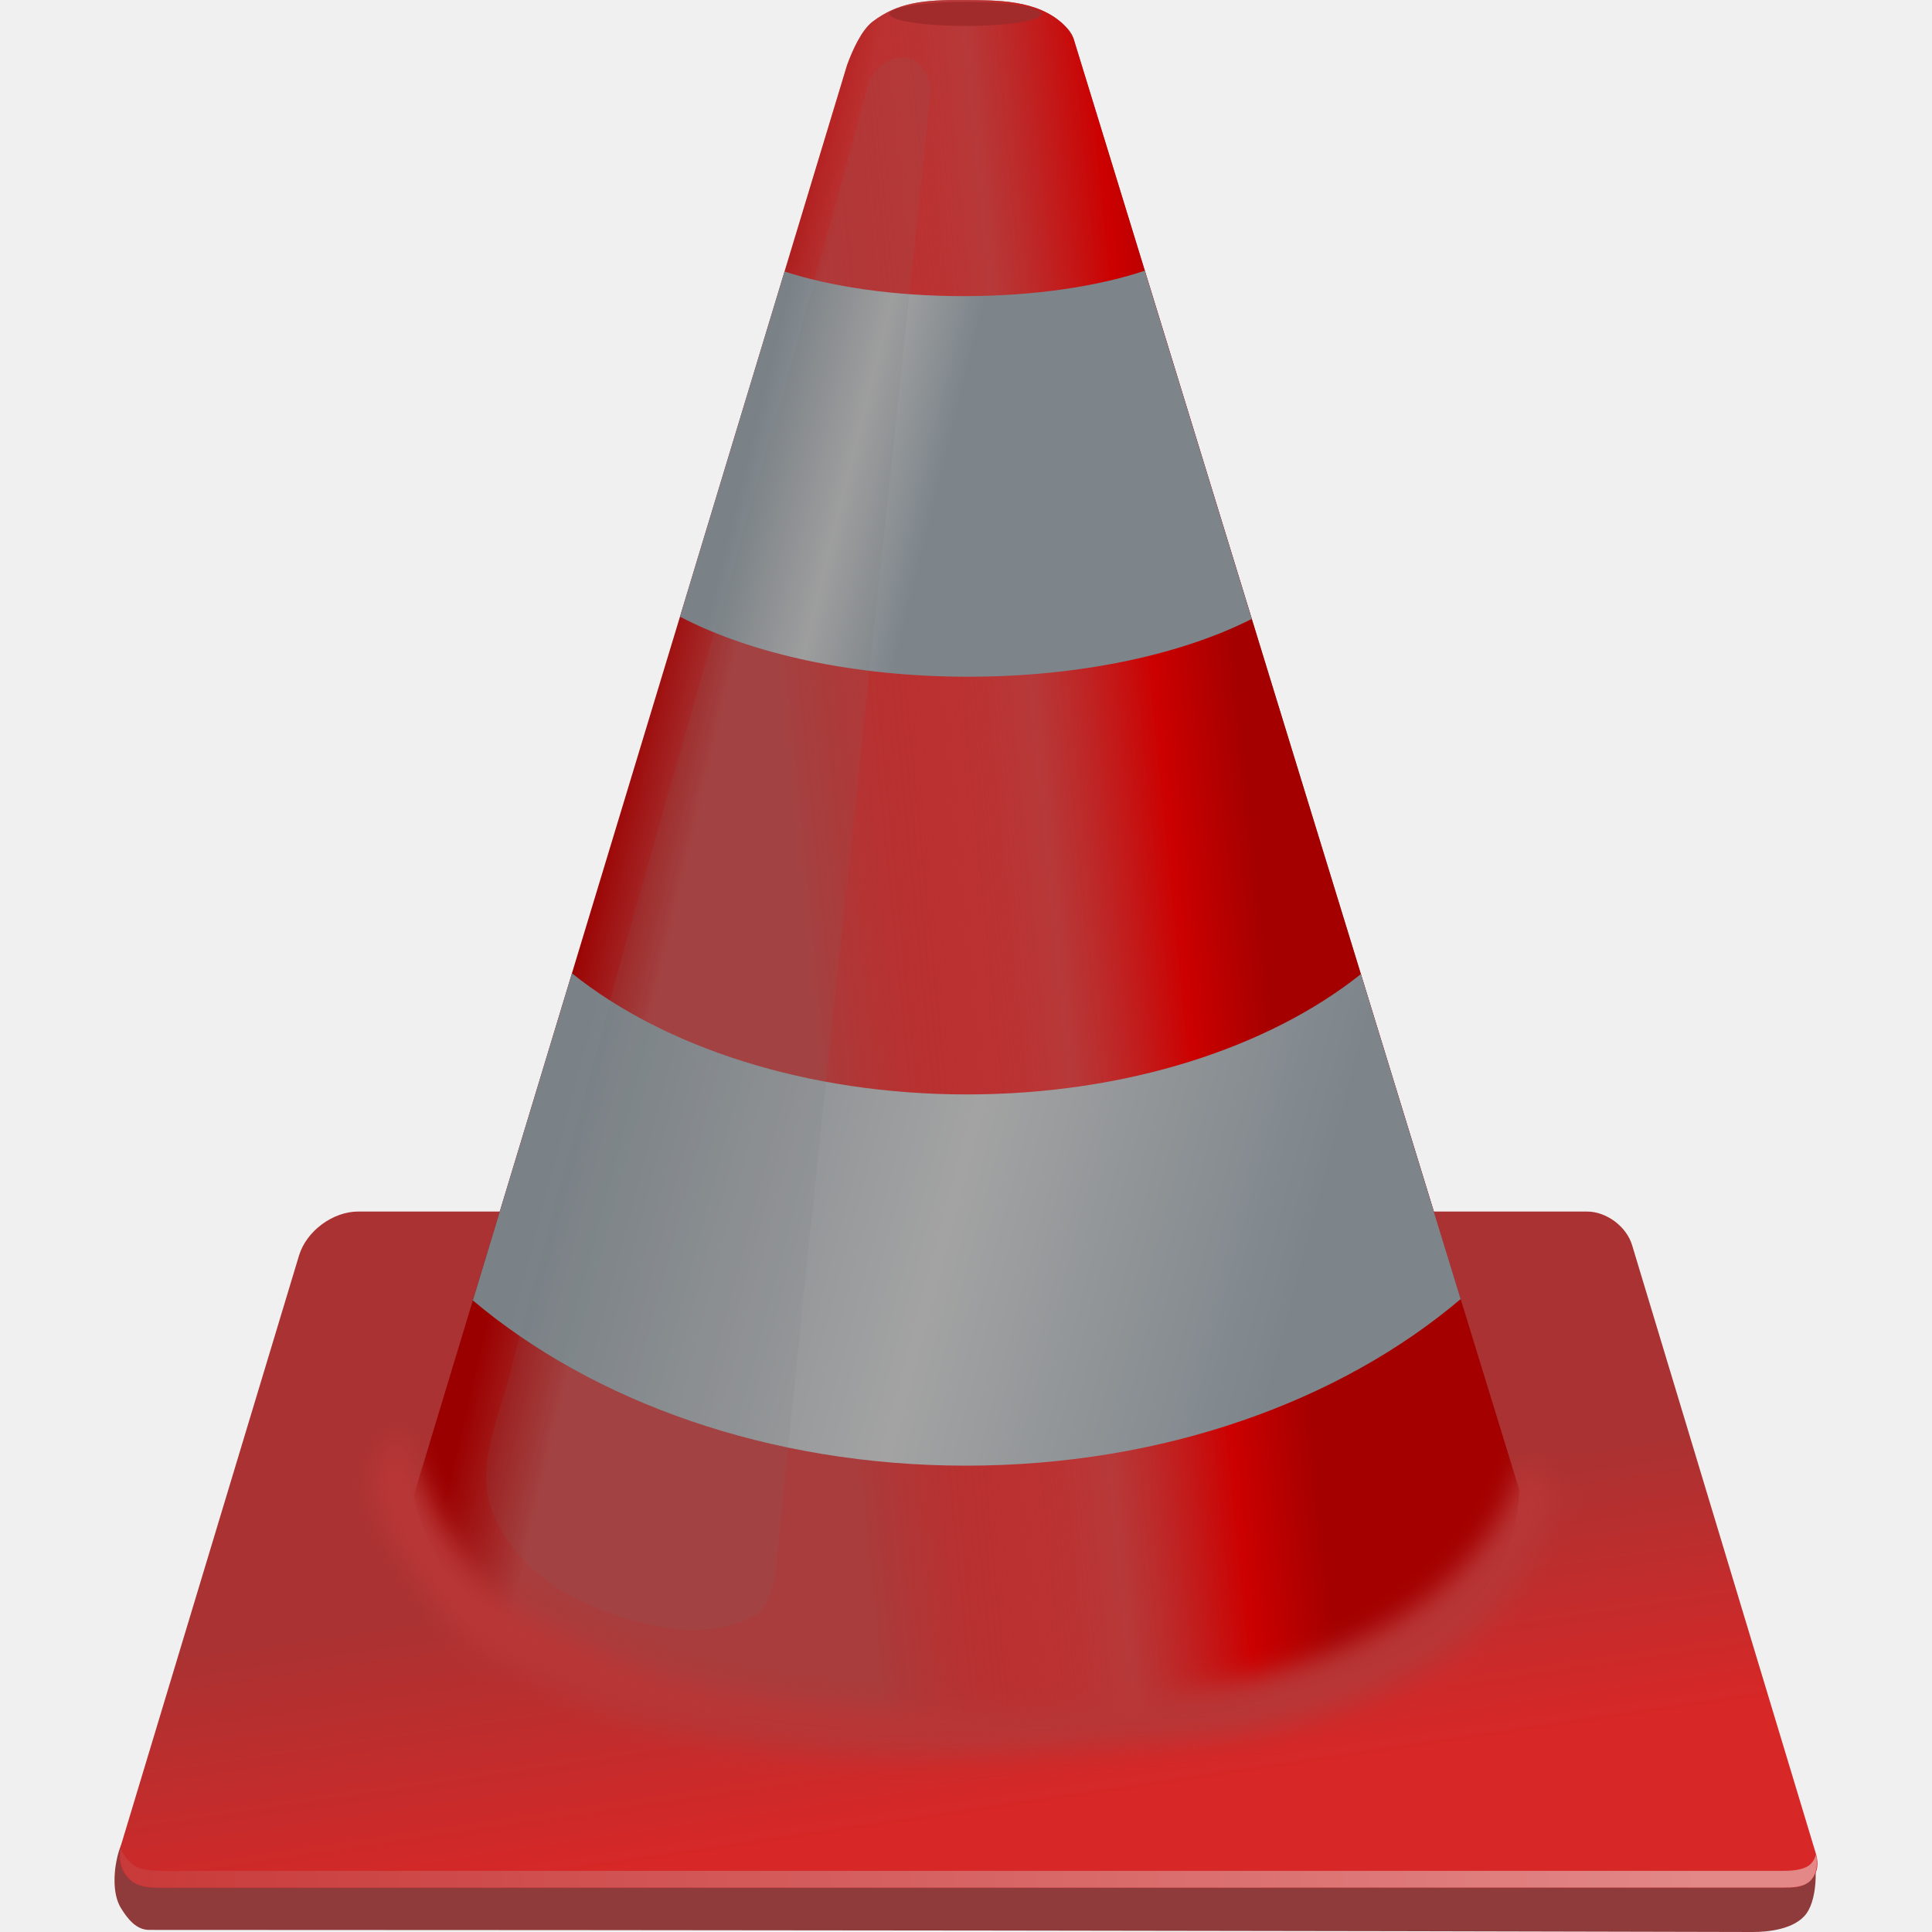
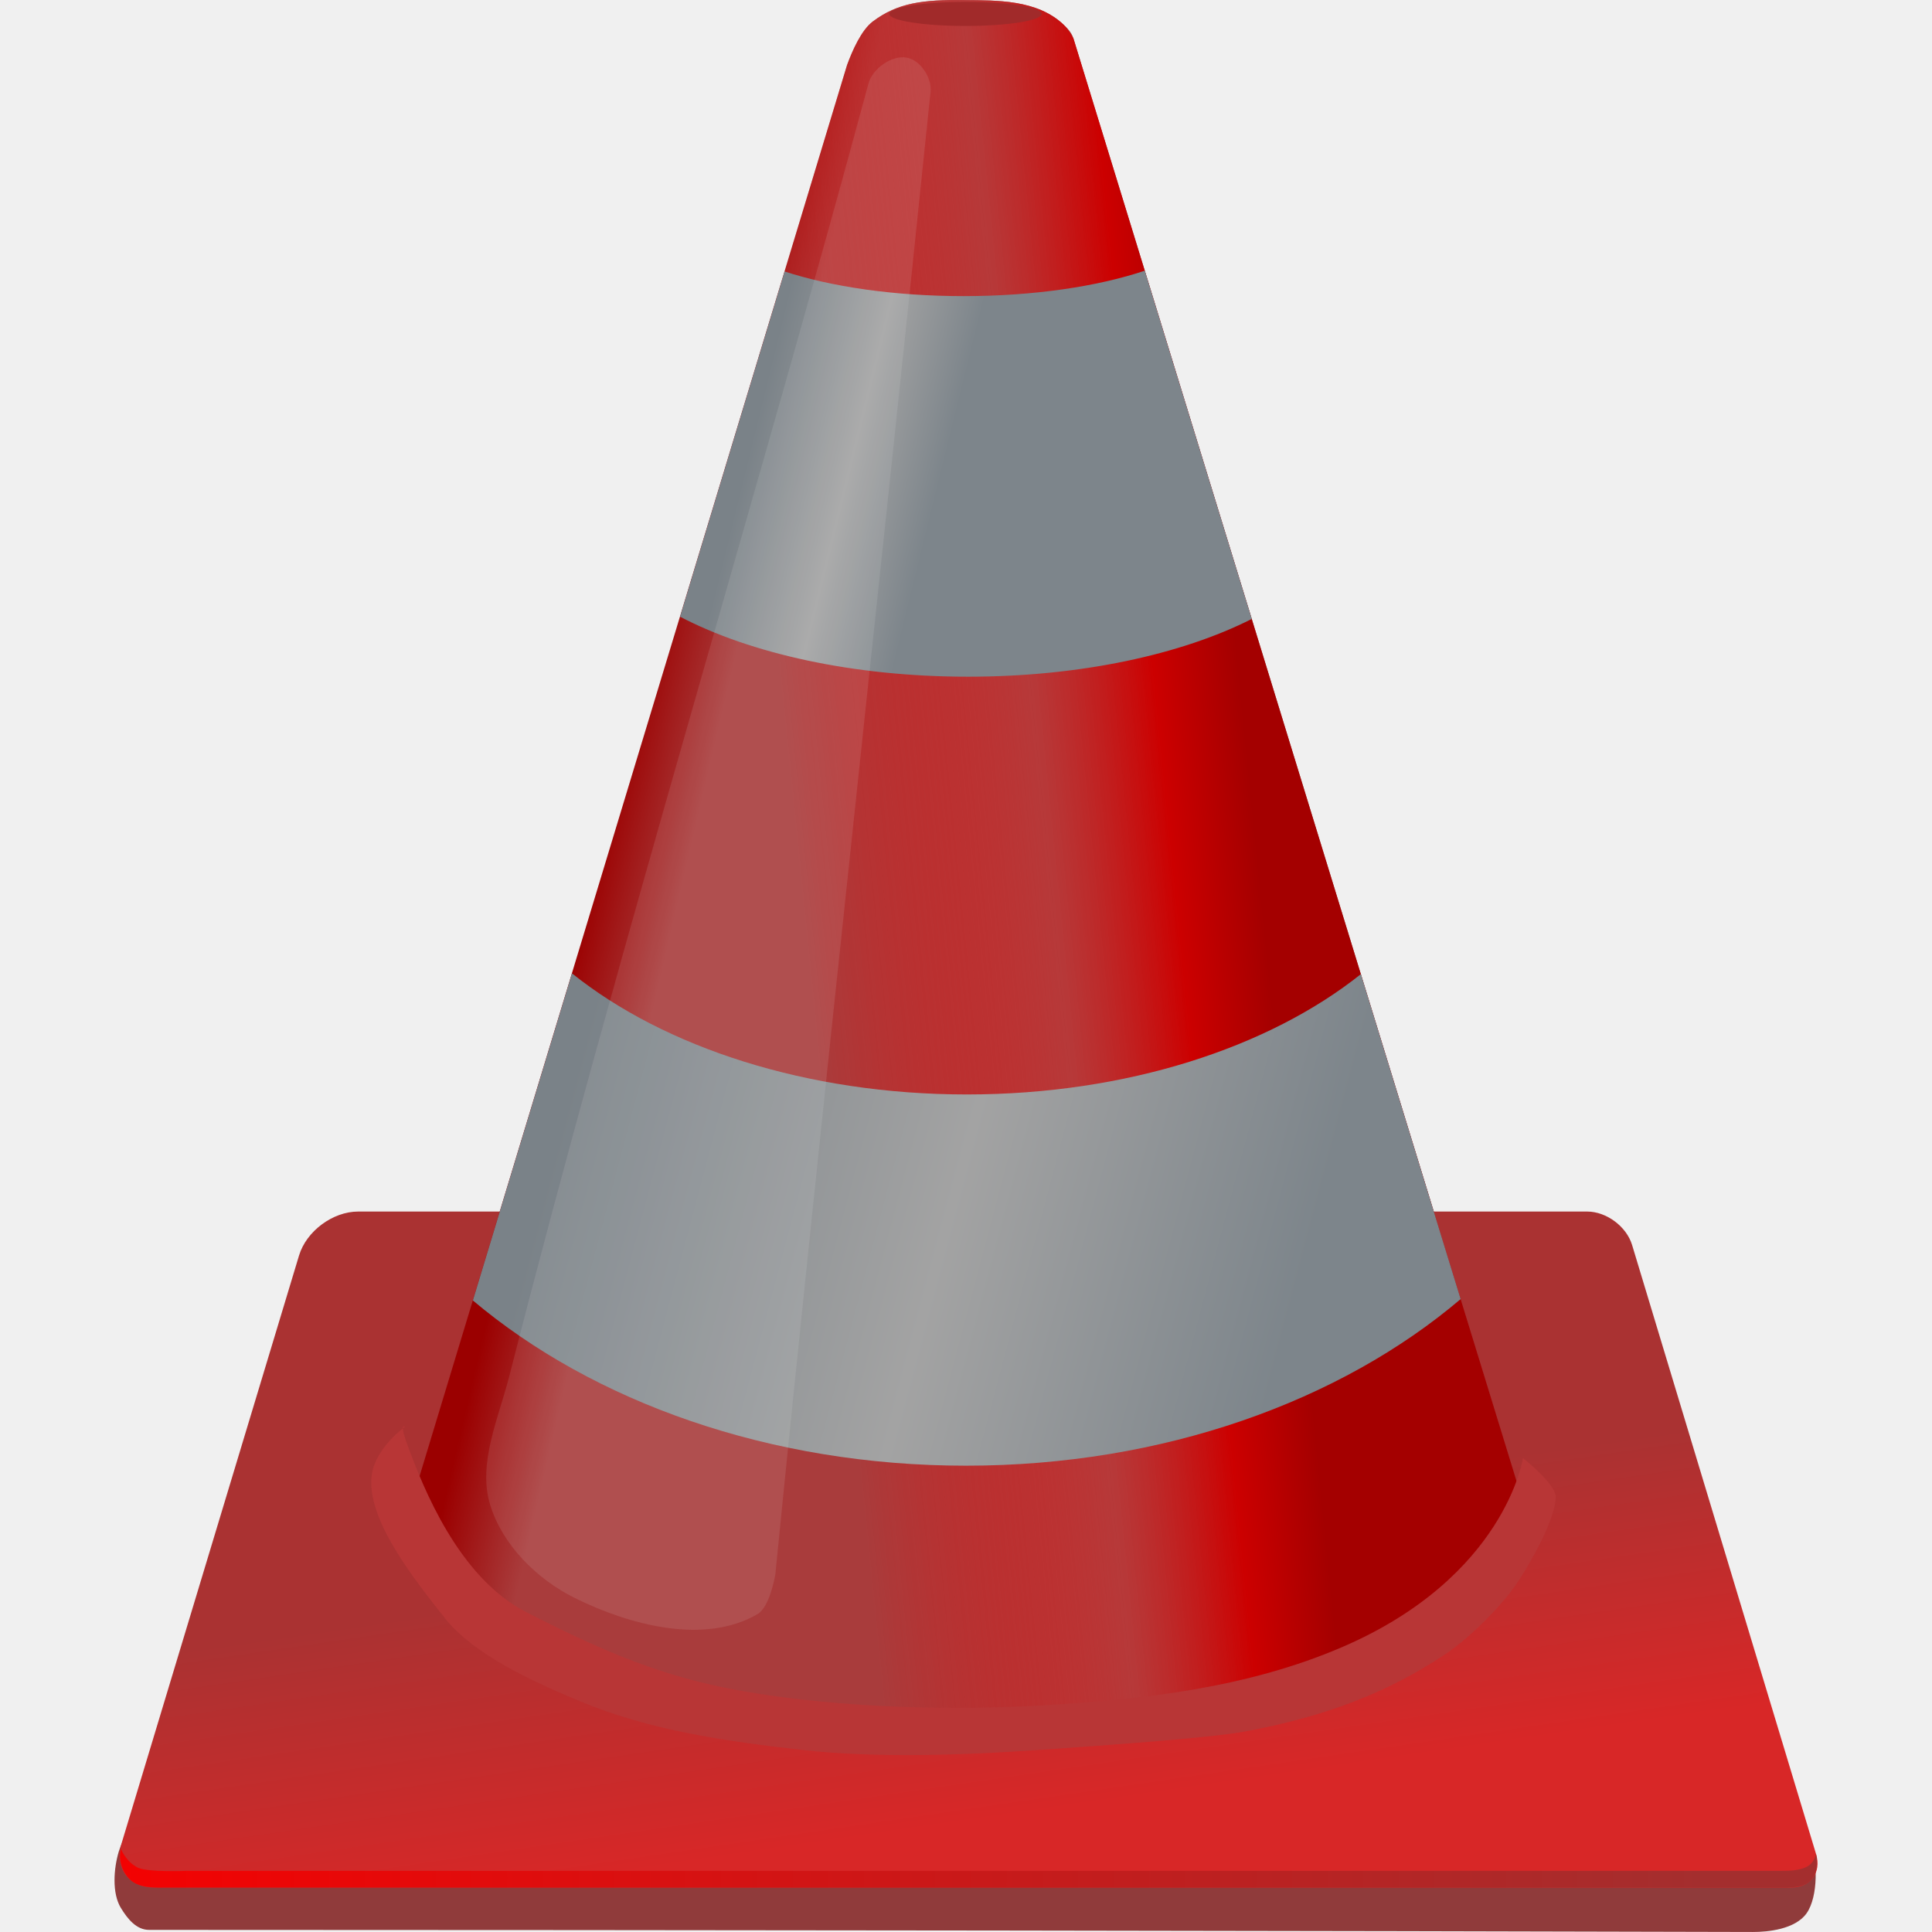
- <svg xmlns="http://www.w3.org/2000/svg" xmlns:xlink="http://www.w3.org/1999/xlink" width="128" height="128" version="1.1" id="svg36">
-   <defs id="defs24">
-     <linearGradient id="i">
-       <stop offset="0" stop-color="#e26400" id="stop1" style="stop-color:#aa3232;stop-opacity:1;" />
-       <stop offset="1" stop-color="#ffb900" id="stop2" style="stop-color:#d82727;stop-opacity:1;" />
+ <svg xmlns="http://www.w3.org/2000/svg" xmlns:xlink="http://www.w3.org/1999/xlink" version="1.1" viewBox="0 0 128 128">
+   <defs>
+     <linearGradient id="a">
+       <stop stop-color="#7a8288" offset="0" />
+       <stop stop-color="#a3a3a3" offset=".529" />
+       <stop stop-color="#7d858b" offset="1" />
    </linearGradient>
-     <linearGradient id="h">
-       <stop offset="0" stop-color="#9b4400" id="stop3" style="stop-color:#9b0000;stop-opacity:1;" />
-       <stop offset="1" stop-color="#e56300" id="stop4" style="stop-color:#a93c3c;stop-opacity:1;" />
+     <linearGradient id="m" x1="-113.89" x2="412.23" y1="461.92" y2="463.26" gradientTransform="matrix(.30879 0 0 .30879 51.575 126.37)" gradientUnits="userSpaceOnUse">
+       <stop stop-color="#f60000" offset="0" />
+       <stop stop-color="#a42e2e" offset="1" />
    </linearGradient>
-     <linearGradient id="g">
-       <stop offset="0" stop-color="#f48200" stop-opacity="0" id="stop5" style="stop-color:#f40000;stop-opacity:0;" />
-       <stop offset="0.548" stop-color="#f48200" stop-opacity=".728" id="stop6" style="stop-color:#bc3838;stop-opacity:0.728;" />
-       <stop offset="0.816" stop-color="#cc5f00" id="stop7" style="stop-color:#cc0000;stop-opacity:1;" />
-       <stop offset="1" stop-color="#a43d00" id="stop8" style="stop-color:#a40000;stop-opacity:1;" />
+     <linearGradient id="l" x1="104.89" x2="164.76" y1="12.641" y2="27.389" gradientTransform="matrix(.30879 0 0 .30879 51.575 126.37)" gradientUnits="userSpaceOnUse" xlink:href="#a" />
+     <linearGradient id="k" x1="44.104" x2="278.43" y1="228.6" y2="290.7" gradientTransform="matrix(.30879 0 0 .30879 51.575 126.37)" gradientUnits="userSpaceOnUse" xlink:href="#a" />
+     <linearGradient id="j" x1="115.2" x2="261.62" y1="70.105" y2="55.356" gradientTransform="matrix(.30879 0 0 .30879 51.575 126.37)" gradientUnits="userSpaceOnUse">
+       <stop stop-color="#f40000" stop-opacity="0" offset="0" />
+       <stop stop-color="#bc3838" stop-opacity=".728" offset=".548" />
+       <stop stop-color="#c00" offset=".816" />
+       <stop stop-color="#a40000" offset="1" />
    </linearGradient>
-     <linearGradient id="f">
-       <stop offset="0" stop-color="#a1abb2" id="stop9" style="stop-color:#88959e;stop-opacity:1;" />
-       <stop offset="0.07" stop-color="#eaeced" id="stop10" style="stop-color:#abb4b5;stop-opacity:1;" />
-       <stop offset="1" stop-color="#c6ccd0" id="stop11" style="stop-color:#9ca8af;stop-opacity:1;" />
+     <linearGradient id="i" x1="64.751" x2="93.522" y1="102.28" y2="108.99" gradientTransform="matrix(.30879 0 0 .30879 51.575 126.37)" gradientUnits="userSpaceOnUse">
+       <stop stop-color="#9b0000" offset="0" />
+       <stop stop-color="#a93c3c" offset="1" />
    </linearGradient>
-     <linearGradient id="e">
-       <stop offset="0" stop-color="#7a8288" id="stop12" />
-       <stop offset="0.529" stop-color="#9fa3a7" id="stop13" style="stop-color:#a3a3a3;stop-opacity:1;" />
-       <stop offset="1" stop-color="#7d858b" id="stop14" />
+     <linearGradient id="h" x1="40.775" x2="44.376" y1="100.34" y2="125.32" gradientTransform="matrix(1.0941 0 0 1.1163 51.575 124.82)" gradientUnits="userSpaceOnUse">
+       <stop stop-color="#aa3232" offset="0" />
+       <stop stop-color="#d82727" offset="1" />
    </linearGradient>
-     <linearGradient id="d">
-       <stop offset="0" stop-color="#a1abb2" id="stop15" />
-       <stop offset=".148" stop-color="#eaeced" id="stop16" />
-       <stop offset="1" stop-color="#c6ccd0" id="stop17" />
-     </linearGradient>
-     <linearGradient id="c">
-       <stop offset="0" stop-color="#7a8288" id="stop18" />
-       <stop offset=".076" stop-color="#9fa3a7" id="stop19" />
-       <stop offset="1" stop-color="#7d858b" id="stop20" />
-     </linearGradient>
-     <linearGradient id="b">
-       <stop offset="0" stop-color="#ffb900" id="stop21" style="stop-color:#c83737;stop-opacity:1;" />
-       <stop offset="1" stop-color="#ffd76b" id="stop22" style="stop-color:#e38787;stop-opacity:1;" />
-     </linearGradient>
-     <linearGradient xlink:href="#a" id="r" x1="236.651" x2="236.052" y1="158.479" y2="162.893" gradientTransform="translate(-181.8746,-35.71693)" gradientUnits="userSpaceOnUse" spreadMethod="reflect" />
-     <linearGradient id="a">
-       <stop offset="0" stop-color="#f68000" id="stop23" />
-       <stop offset="1" stop-color="#fd9800" id="stop24" style="stop-color:#a4722e;stop-opacity:1;" />
-     </linearGradient>
-     <linearGradient xlink:href="#b" id="q" x1="-113.893" x2="412.23" y1="461.921" y2="463.262" gradientTransform="matrix(1.23516,0,0,1.23516,175.3645,255.4105)" gradientUnits="userSpaceOnUse" />
-     <linearGradient xlink:href="#c" id="p" x1="107.209" x2="151.346" y1="-0.642" y2="12.703" gradientTransform="matrix(1.23516,0,0,1.23516,174.7525,255.3588)" gradientUnits="userSpaceOnUse" />
-     <linearGradient xlink:href="#e" id="o" x1="104.886" x2="164.759" y1="12.641" y2="27.389" gradientTransform="matrix(1.23516,0,0,1.23516,175.3645,255.4105)" gradientUnits="userSpaceOnUse" />
-     <linearGradient xlink:href="#e" id="n" x1="18.875" x2="334.031" y1="252.484" y2="268.415" gradientTransform="matrix(1.23516,0,0,1.23516,175.3645,255.4105)" gradientUnits="userSpaceOnUse" />
-     <linearGradient xlink:href="#e" id="m" x1="44.104" x2="278.432" y1="228.6" y2="290.7" gradientTransform="matrix(1.23516,0,0,1.23516,175.3645,255.4105)" gradientUnits="userSpaceOnUse" />
-     <linearGradient xlink:href="#g" id="l" x1="115.202" x2="261.622" y1="70.105" y2="55.356" gradientTransform="matrix(1.23516,0,0,1.23516,175.3645,255.4105)" gradientUnits="userSpaceOnUse" />
-     <linearGradient xlink:href="#h" id="k" x1="64.751" x2="93.522" y1="102.284" y2="108.988" gradientTransform="matrix(1.23516,0,0,1.23516,175.3645,255.4105)" gradientUnits="userSpaceOnUse" />
-     <linearGradient xlink:href="#i" id="j" x1="40.775" x2="44.376" y1="100.342" y2="125.316" gradientTransform="matrix(4.37655,0,0,4.4651,175.3645,249.1807)" gradientUnits="userSpaceOnUse" />
-     <filter id="s" color-interpolation-filters="sRGB" x="-0.025" y="-0.092" width="1.051" height="1.183">
-       <feGaussianBlur stdDeviation="1.135" id="feGaussianBlur24" />
-     </filter>
  </defs>
-   <g transform="matrix(0.6689711,0,0,0.6689711,-6.898538,-55.7669)" id="g36">
-     <g id="g1" transform="matrix(0.25,0,0,0.25,7.734121,62.52165)">
-       <path fill="#cb5600" fill-rule="evenodd" d="m 71.03,795.722 c 0,0 -10.805,11.655 -13.663,21.115 -1.997,6.611 -2.777,16.467 0.828,22.357 2.645,4.322 6.112,8.694 11.179,8.695 220.292,0.032 463.915,0.357 635.323,0.828 5.803,0.016 16.81,-1.003 21.322,-7.452 4.599,-6.574 4.486,-21.229 1.242,-28.568 -3.415,-7.728 -19.459,-11.179 -19.459,-11.179 z" id="path24" style="fill:#903b3b;fill-opacity:1" />
-       <path fill="url(#j)" fill-rule="evenodd" d="m 152.203,563.31 c -10.065,0 -20.514,7.754 -23.43,17.411 L 58.446,813.674 c -2.916,9.656 2.827,17.449 12.892,17.449 H 719.879 c 7.668,0 12.064,-5.914 9.843,-13.271 L 656.847,576.581 c -2.222,-7.357 -10.164,-13.271 -17.833,-13.271 z" id="path25" style="fill:url(#j)" />
-       <path fill="url(#k)" fill-rule="evenodd" d="m 392.521,83.376 c -16.728,-0.168 -26.57,1.075 -36.437,8.492 -4.504,3.385 -8.062,11.426 -10.19,17.215 L 174.207,675.828 c 0,0 4.003,25.611 28.291,48.891 16.373,15.693 47.425,27.321 66.933,31.549 50.067,10.852 90.217,13.443 135.624,12.755 46.64,-0.706 93.236,-9.874 138.081,-22.706 66.883,-19.139 69.013,-72.843 69.013,-72.843 L 435.558,98.545 c -0.727,-2.368 -2.496,-4.113 -3.898,-5.442 -10.49,-9.943 -26.385,-9.599 -39.139,-9.727 z" id="path26" style="fill:url(#k)" />
-       <path fill="url(#l)" fill-rule="evenodd" d="m 392.521,83.376 c -16.728,-0.168 -26.57,1.075 -36.437,8.492 -4.504,3.385 -8.062,11.426 -10.19,17.215 L 174.207,675.828 c 0,0 7.549,49.018 68.309,72.911 42.057,16.539 85.467,18.733 153.016,19.455 75.227,0.805 105.872,-6.576 155.043,-23.733 23.146,-8.076 35.144,-18.576 46.121,-30.219 15.874,-16.837 15.453,-40.77 15.453,-40.77 L 435.558,98.545 c -1.194,-2.17 -2.496,-4.113 -3.898,-5.442 -10.49,-9.943 -26.385,-9.599 -39.139,-9.727 z" id="path27" style="fill:url(#l)" />
-       <path fill="url(#m)" fill-rule="evenodd" d="m 236.891,468.939 -39.255,129.576 c 47.608,40.124 117.476,65.463 195.348,65.463 78.223,0 148.345,-25.565 195.966,-66.004 l -39.525,-128.727 c -36.388,29.03 -92.782,47.669 -156.093,47.669 -63.521,0 -120.066,-18.783 -156.441,-47.978 z" id="path28" style="fill:url(#m)" />
-       <path fill="url(#o)" fill-rule="evenodd" d="m 463.813,190.603 c -18.526,6.217 -43.841,10.074 -71.794,10.074 -27.498,0 -52.464,-3.727 -70.906,-9.765 l -41.416,136.755 c 27.84,14.569 68.605,23.777 114.059,23.777 44.556,0 84.64,-8.817 112.438,-22.889 z" id="path30" style="fill:url(#o)" />
-       <path fill="#ffffff" fill-rule="evenodd" d="m 369.581,106.203 c 5.375,1.007 9.927,8.027 9.368,13.467 -19.769,192.381 -43.02,401.558 -61.48,587.278 0,0 -2.057,12.884 -7.026,15.809 -20.938,12.326 -50.854,4.387 -72.605,-6.441 -14.844,-7.39 -28.577,-21.015 -33.375,-36.888 -4.968,-16.434 3.367,-34.305 7.612,-50.94 43.313,-169.753 100.449,-356.638 142.282,-512.038 1.59,-5.907 9.211,-11.373 15.224,-10.247 z" opacity="0.106" id="path32" style="fill:#767676;fill-opacity:1" />
-       <path fill="#cb5c00" d="m 422.952,88.876 a 30.172,4.761 0 1 1 -60.344,0 30.172,4.761 0 1 1 60.344,0 z" id="path33" style="fill:#a12a2a;fill-opacity:1" />
-       <path fill="url(#q)" fill-rule="evenodd" d="m 58.195,815.802 c 0,0 2.104,5.301 6.899,7.501 4.039,1.849 19.392,1.195 19.392,1.195 0,0 423.816,5.3e-4 631.182,0 3.395,-10e-4 6.99,-0.052 10.079,-1.459 3.328,-1.516 3.975,-5.187 3.975,-5.187 0,0 1.632,6.453 -2.103,10.417 -2.648,2.81 -7.365,2.853 -11.226,2.854 -208.957,0.047 -427.246,0 -638.957,0 -5.482,-0.002 -12.362,0.48 -16.053,-3.572 -5.005,-5.494 -3.188,-11.749 -3.188,-11.749 z" id="path34" style="fill:url(#q)" />
-       <path fill="#ee6900" fill-rule="evenodd" d="m -1.069,89.844 c 0,0 -2.624,1.891 -2.983,4.291 -0.607,4.059 3.997,9.691 6.523,12.925 2.718,3.48 8.264,5.933 12.338,7.636 6.357,2.657 13.347,3.636 20.193,4.408 6.581,0.742 14.584,0.46 21.191,0 6.807,-0.474 15.741,-1.102 18.92,-1.703 7.184,-1.357 12.777,-3.477 18.04,-7 2.243,-1.502 5.267,-4.524 6.713,-6.803 1.103,-1.739 3.16,-5.322 3.249,-7.379 0.05,-1.158 -2.97,-3.546 -2.97,-3.546 0,0 -1.593,10.77 -16.407,17.128 -8.528,3.66 -17.902,4.734 -27.167,5.265 -8.955,0.513 -20.087,0.157 -28.873,-1.647 C 21.19,112.082 15.817,109.635 9.903,106.607 3.708,103.436 0.538,95.126 -0.71,91.829 -1.651,89.345 -1.069,89.844 -1.069,89.844 Z" filter="url(#s)" transform="matrix(4.37655,0,0,4.37655,175.3645,255.4105)" id="path36" style="fill:#b83636;fill-opacity:1" />
-     </g>
+   <g transform="matrix(.66897 0 0 .66897 -6.8985 -55.767)">
+     <path d="m25.492 261.45s-2.701 2.914-3.416 5.279c-0.499 1.653-0.694 4.117 0.207 5.589 0.661 1.081 1.528 2.173 2.795 2.174 55.073 8e-3 115.98 0.089 158.83 0.207 1.451 4e-3 4.203-0.251 5.331-1.863 1.15-1.644 1.121-5.307 0.311-7.142-0.854-1.932-4.865-2.795-4.865-2.795z" fill="#903b3b" fill-rule="evenodd" stroke-width=".25" />
+     <path d="m45.785 203.35c-2.516 0-5.128 1.939-5.857 4.353l-17.582 58.238c-0.729 2.414 0.707 4.362 3.223 4.362h162.14c1.917 0 3.016-1.478 2.461-3.318l-18.219-60.318c-0.555-1.839-2.541-3.318-4.458-3.318z" fill="url(#h)" fill-rule="evenodd" stroke-width=".25" />
+     <path d="m105.86 83.366c-4.182-0.042-6.643 0.269-9.109 2.123-1.126 0.846-2.016 2.856-2.547 4.304l-42.922 141.69s1.001 6.403 7.073 12.223c4.093 3.923 11.856 6.83 16.733 7.887 12.517 2.713 22.554 3.361 33.906 3.189 11.66-0.177 23.309-2.468 34.52-5.677 16.721-4.785 17.253-18.211 17.253-18.211l-44.147-143.73c-0.182-0.592-0.624-1.028-0.975-1.361-2.623-2.486-6.596-2.4-9.785-2.432z" fill="url(#i)" fill-rule="evenodd" stroke-width=".25" />
+     <path d="m105.86 83.366c-4.182-0.042-6.643 0.269-9.109 2.123-1.126 0.846-2.016 2.856-2.547 4.304l-42.922 141.69s1.887 12.254 17.077 18.228c10.514 4.135 21.367 4.683 38.254 4.864 18.807 0.201 26.468-1.644 38.761-5.933 5.786-2.019 8.786-4.644 11.53-7.555 3.969-4.209 3.863-10.192 3.863-10.192l-44.147-143.73c-0.298-0.543-0.624-1.028-0.975-1.361-2.623-2.486-6.596-2.4-9.785-2.432z" fill="url(#j)" fill-rule="evenodd" stroke-width=".25" />
+     <path d="m66.957 179.76-9.814 32.394c11.902 10.031 29.369 16.366 48.837 16.366 19.556 0 37.086-6.391 48.991-16.501l-9.881-32.182c-9.097 7.258-23.196 11.917-39.023 11.917-15.88 0-30.016-4.696-39.11-11.995z" fill="url(#k)" fill-rule="evenodd" stroke-width=".25" />
+     <path d="m123.69 110.17c-4.631 1.554-10.96 2.519-17.948 2.519-6.875 0-13.116-0.932-17.726-2.441l-10.354 34.189c6.96 3.642 17.151 5.944 28.515 5.944 11.139 0 21.16-2.204 28.11-5.722z" fill="url(#l)" fill-rule="evenodd" stroke-width=".25" />
+     <path d="m100.13 89.072c1.344 0.252 2.482 2.007 2.342 3.367-4.942 48.095-10.755 100.39-15.37 146.82 0 0-0.514 3.221-1.757 3.952-5.234 3.081-12.714 1.097-18.151-1.61-3.711-1.847-7.144-5.254-8.344-9.222-1.242-4.109 0.842-8.576 1.903-12.735 10.828-42.438 25.112-89.159 35.57-128.01 0.398-1.477 2.303-2.843 3.806-2.562z" fill="#eee" fill-rule="evenodd" opacity=".106" stroke-width=".25" />
+     <path d="m113.47 84.741a7.543 1.19 0 1 1-15.086 0 7.543 1.19 0 1 1 15.086 0z" fill="#a12a2a" stroke-width=".25" />
+     <path d="m22.283 266.47s0.526 1.325 1.725 1.875c1.01 0.462 4.848 0.299 4.848 0.299s105.95 1.3e-4 157.8 0c0.849-2.5e-4 1.747-0.013 2.52-0.365 0.832-0.379 0.994-1.297 0.994-1.297s0.408 1.613-0.526 2.604c-0.662 0.702-1.841 0.713-2.807 0.713-52.239 0.012-106.81 0-159.74 0-1.371-5e-4 -3.09 0.12-4.013-0.893-1.251-1.373-0.797-2.937-0.797-2.937z" fill="url(#m)" fill-rule="evenodd" stroke-width=".25" />
+     <path transform="matrix(1.0941 0 0 1.0941 51.575 126.37)" d="m-1.069 89.844s-2.624 1.891-2.983 4.291c-0.607 4.059 3.997 9.691 6.523 12.925 2.718 3.48 8.264 5.933 12.338 7.636 6.357 2.656 13.347 3.636 20.193 4.408 6.581 0.742 14.584 0.46 21.191 0 6.807-0.474 15.741-1.102 18.92-1.703 7.184-1.357 12.777-3.477 18.04-7 2.243-1.502 5.267-4.524 6.713-6.803 1.103-1.739 3.16-5.322 3.249-7.379 0.05-1.158-2.97-3.546-2.97-3.546s-1.593 10.77-16.407 17.128c-8.527 3.66-17.902 4.734-27.167 5.265-8.955 0.513-20.087 0.157-28.873-1.647-6.508-1.336-11.881-3.784-17.794-6.811-6.195-3.172-9.366-11.481-10.614-14.778-0.94-2.485-0.358-1.985-0.358-1.985z" fill="#b83636" fill-rule="evenodd" />
  </g>
</svg>
